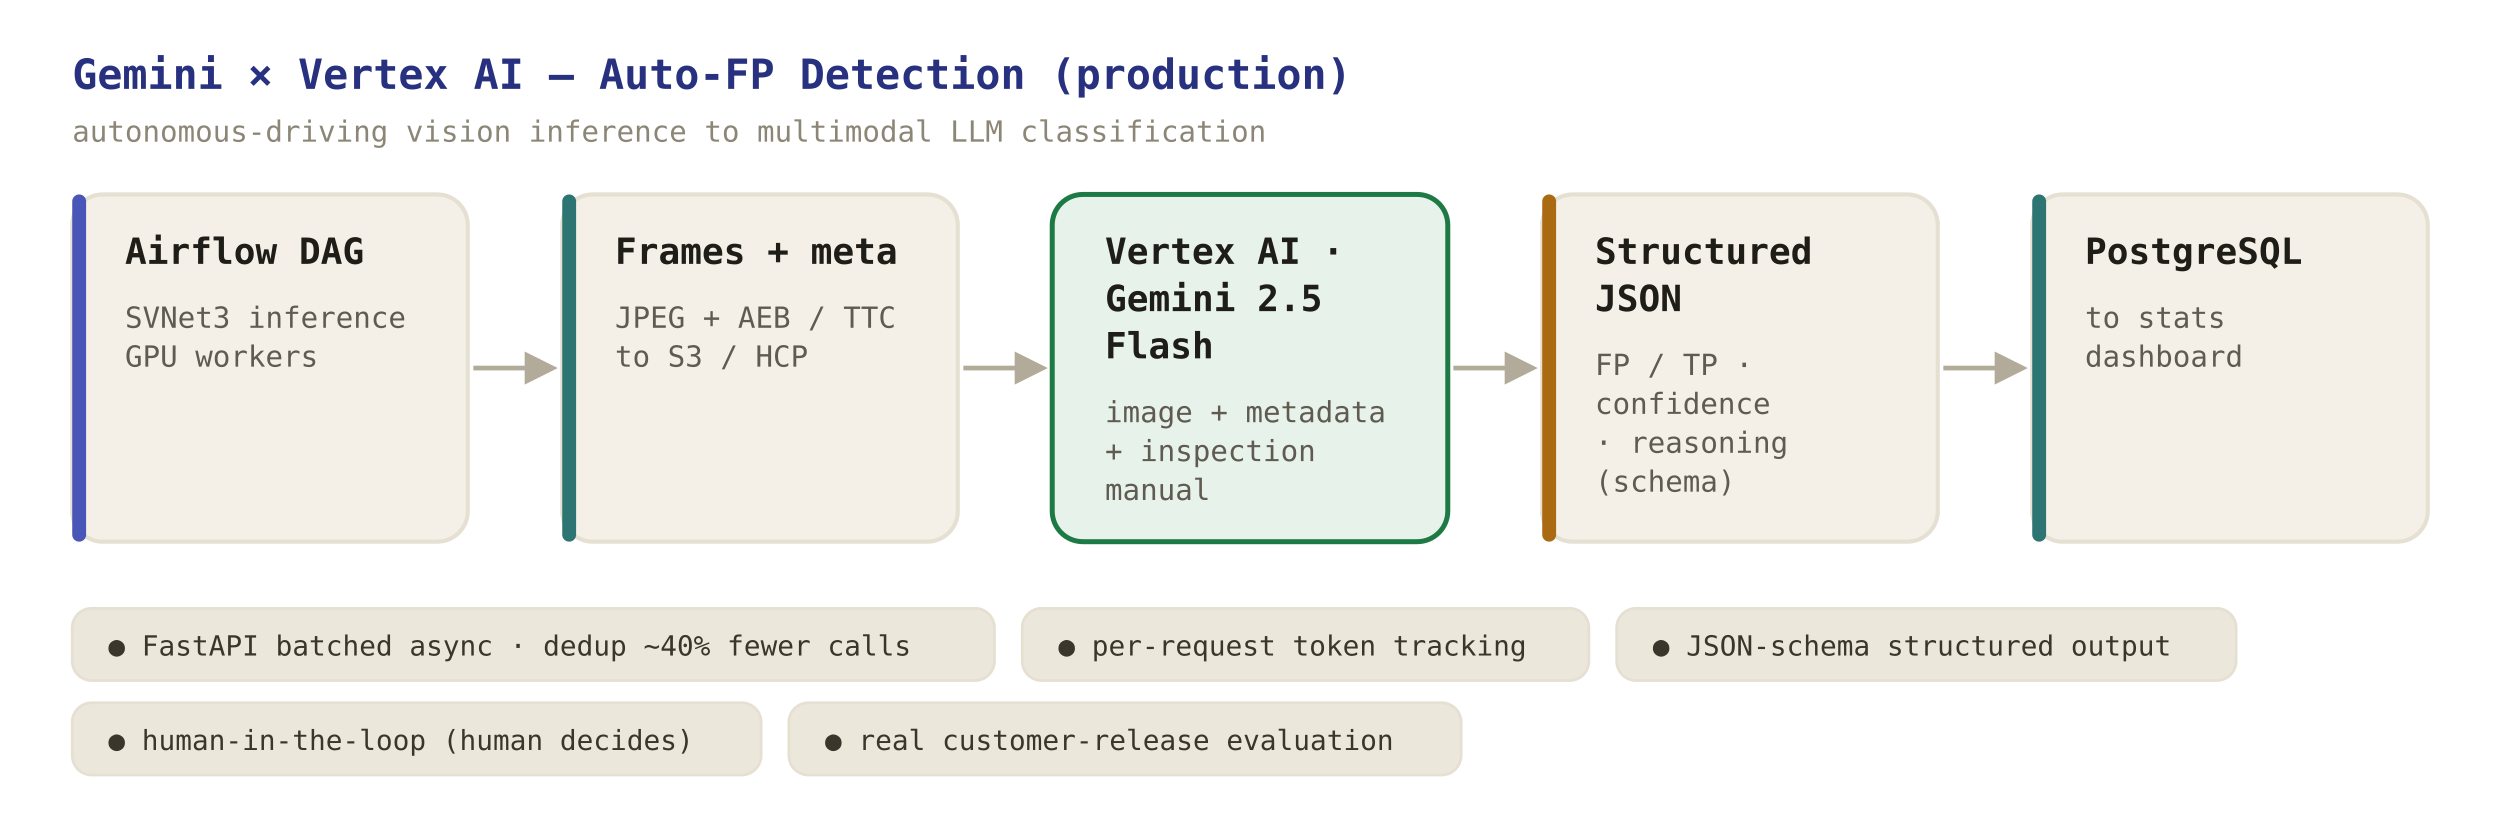
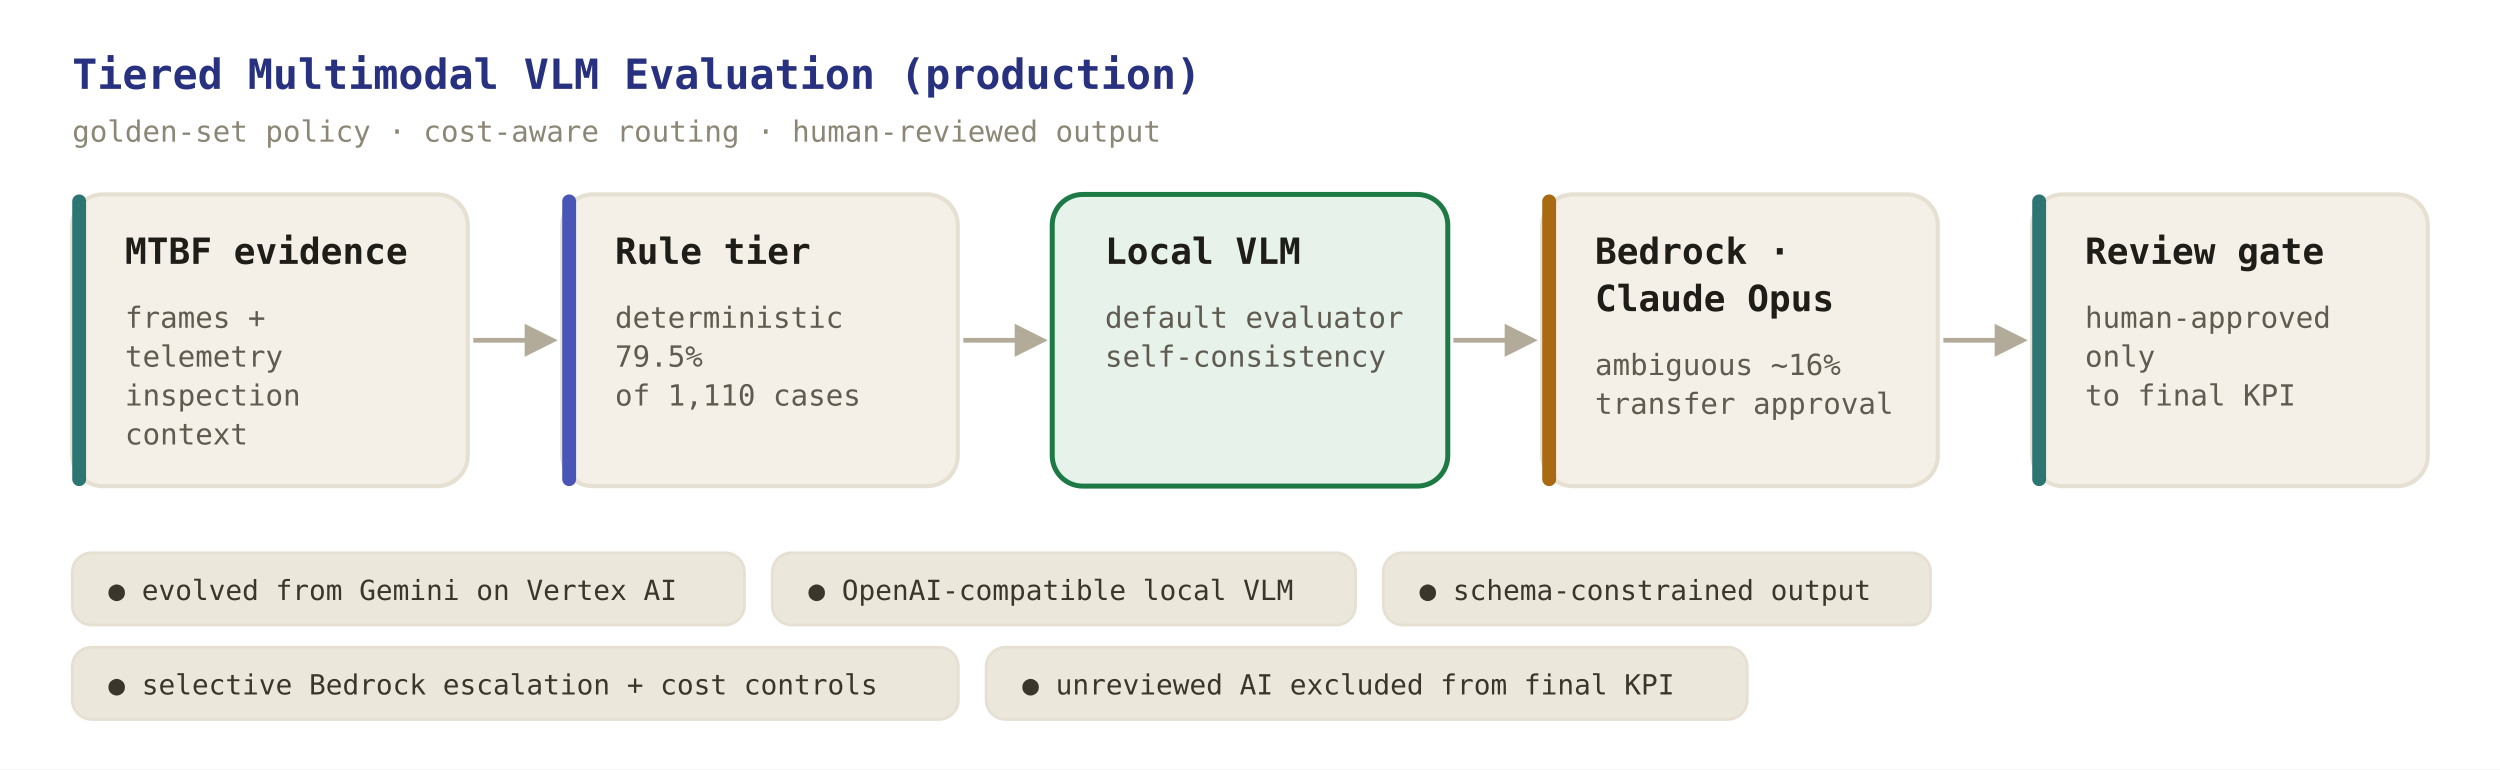
- <svg xmlns="http://www.w3.org/2000/svg" viewBox="0 0 900 297" font-family="'IBM Plex Mono',ui-monospace,Menlo,monospace" role="img" aria-label="Gemini × Vertex AI — Auto-FP Detection (production)">
+ <svg xmlns="http://www.w3.org/2000/svg" viewBox="0 0 900 277" font-family="'IBM Plex Mono',ui-monospace,Menlo,monospace" role="img" aria-label="Tiered Multimodal VLM Evaluation (production)">
  <defs>
    <marker id="ah" viewBox="0 0 10 10" refX="8" refY="5" markerWidth="7" markerHeight="7" orient="auto-start-reverse">
      <path d="M0 0L10 5L0 10z" fill="#b3ab99" />
    </marker>
  </defs>
-   <rect width="900" height="297" fill="#ffffff" />
-   <text x="26" y="32" fill="#27317f" font-size="15" font-weight="700">Gemini × Vertex AI — Auto-FP Detection (production)</text>
-   <text x="26" y="51" fill="#8b8675" font-size="10.5">autonomous-driving vision inference to multimodal LLM classification</text>
-   <rect x="26" y="70" width="142.4" height="125" rx="11" fill="#f4f0e7" stroke="#e6e0d3" stroke-width="1.5" />
-   <rect x="26" y="70" width="5" height="125" rx="2.5" fill="#4a55b8" />
-   <text x="45" y="95" fill="#1f1d18" font-size="13" font-weight="700">Airflow DAG</text>
-   <text x="45" y="118" fill="#5f5b50" font-size="10.5">SVNet3 inference</text>
-   <text x="45" y="132" fill="#5f5b50" font-size="10.5">GPU workers</text>
-   <path d="M170.4 132.5 H198.4" stroke="#b3ab99" stroke-width="1.7" fill="none" marker-end="url(#ah)" />
-   <rect x="202.4" y="70" width="142.4" height="125" rx="11" fill="#f4f0e7" stroke="#e6e0d3" stroke-width="1.5" />
-   <rect x="202.4" y="70" width="5" height="125" rx="2.5" fill="#2c7572" />
-   <text x="221.4" y="95" fill="#1f1d18" font-size="13" font-weight="700">Frames + meta</text>
-   <text x="221.4" y="118" fill="#5f5b50" font-size="10.5">JPEG + AEB / TTC</text>
-   <text x="221.4" y="132" fill="#5f5b50" font-size="10.5">to S3 / HCP</text>
-   <path d="M346.8 132.5 H374.8" stroke="#b3ab99" stroke-width="1.7" fill="none" marker-end="url(#ah)" />
-   <rect x="378.8" y="70" width="142.4" height="125" rx="11" fill="#e7f2eb" stroke="#1d7a44" stroke-width="1.8" />
-   <text x="397.8" y="95" fill="#1f1d18" font-size="13" font-weight="700">Vertex AI ·</text>
-   <text x="397.8" y="112" fill="#1f1d18" font-size="13" font-weight="700">Gemini 2.5</text>
-   <text x="397.8" y="129" fill="#1f1d18" font-size="13" font-weight="700">Flash</text>
-   <text x="397.8" y="152" fill="#5f5b50" font-size="10.5">image + metadata</text>
-   <text x="397.8" y="166" fill="#5f5b50" font-size="10.5">+ inspection</text>
-   <text x="397.8" y="180" fill="#5f5b50" font-size="10.5">manual</text>
-   <path d="M523.2 132.5 H551.2" stroke="#b3ab99" stroke-width="1.7" fill="none" marker-end="url(#ah)" />
-   <rect x="555.2" y="70" width="142.4" height="125" rx="11" fill="#f4f0e7" stroke="#e6e0d3" stroke-width="1.5" />
-   <rect x="555.2" y="70" width="5" height="125" rx="2.5" fill="#a96a12" />
-   <text x="574.2" y="95" fill="#1f1d18" font-size="13" font-weight="700">Structured</text>
-   <text x="574.2" y="112" fill="#1f1d18" font-size="13" font-weight="700">JSON</text>
-   <text x="574.2" y="135" fill="#5f5b50" font-size="10.5">FP / TP ·</text>
-   <text x="574.2" y="149" fill="#5f5b50" font-size="10.5">confidence</text>
-   <text x="574.2" y="163" fill="#5f5b50" font-size="10.5">· reasoning</text>
-   <text x="574.2" y="177" fill="#5f5b50" font-size="10.5">(schema)</text>
-   <path d="M699.6 132.5 H727.6" stroke="#b3ab99" stroke-width="1.7" fill="none" marker-end="url(#ah)" />
-   <rect x="731.6" y="70" width="142.4" height="125" rx="11" fill="#f4f0e7" stroke="#e6e0d3" stroke-width="1.5" />
-   <rect x="731.6" y="70" width="5" height="125" rx="2.5" fill="#2c7572" />
-   <text x="750.6" y="95" fill="#1f1d18" font-size="13" font-weight="700">PostgreSQL</text>
-   <text x="750.6" y="118" fill="#5f5b50" font-size="10.5">to stats</text>
-   <text x="750.6" y="132" fill="#5f5b50" font-size="10.5">dashboard</text>
-   <rect x="26" y="219" width="332" height="26" rx="7" fill="#ece7db" stroke="#e6e0d3" stroke-width="1" />
-   <text x="39" y="236" fill="#3a362c" font-size="10">● FastAPI batched async · dedup ~40% fewer calls</text>
-   <rect x="368" y="219" width="204" height="26" rx="7" fill="#ece7db" stroke="#e6e0d3" stroke-width="1" />
-   <text x="381" y="236" fill="#3a362c" font-size="10">● per-request token tracking</text>
-   <rect x="582" y="219" width="223" height="26" rx="7" fill="#ece7db" stroke="#e6e0d3" stroke-width="1" />
-   <text x="595" y="236" fill="#3a362c" font-size="10">● JSON-schema structured output</text>
-   <rect x="26" y="253" width="248" height="26" rx="7" fill="#ece7db" stroke="#e6e0d3" stroke-width="1" />
-   <text x="39" y="270" fill="#3a362c" font-size="10">● human-in-the-loop (human decides)</text>
-   <rect x="284" y="253" width="242" height="26" rx="7" fill="#ece7db" stroke="#e6e0d3" stroke-width="1" />
-   <text x="297" y="270" fill="#3a362c" font-size="10">● real customer-release evaluation</text>
+   <rect width="900" height="277" fill="#ffffff" />
+   <text x="26" y="32" fill="#27317f" font-size="15" font-weight="700">Tiered Multimodal VLM Evaluation (production)</text>
+   <text x="26" y="51" fill="#8b8675" font-size="10.5">golden-set policy · cost-aware routing · human-reviewed output</text>
+   <rect x="26" y="70" width="142.4" height="105" rx="11" fill="#f4f0e7" stroke="#e6e0d3" stroke-width="1.5" />
+   <rect x="26" y="70" width="5" height="105" rx="2.5" fill="#2c7572" />
+   <text x="45" y="95" fill="#1f1d18" font-size="13" font-weight="700">MTBF evidence</text>
+   <text x="45" y="118" fill="#5f5b50" font-size="10.5">frames +</text>
+   <text x="45" y="132" fill="#5f5b50" font-size="10.5">telemetry</text>
+   <text x="45" y="146" fill="#5f5b50" font-size="10.5">inspection</text>
+   <text x="45" y="160" fill="#5f5b50" font-size="10.5">context</text>
+   <path d="M170.4 122.5 H198.4" stroke="#b3ab99" stroke-width="1.7" fill="none" marker-end="url(#ah)" />
+   <rect x="202.4" y="70" width="142.4" height="105" rx="11" fill="#f4f0e7" stroke="#e6e0d3" stroke-width="1.5" />
+   <rect x="202.4" y="70" width="5" height="105" rx="2.5" fill="#4a55b8" />
+   <text x="221.4" y="95" fill="#1f1d18" font-size="13" font-weight="700">Rule tier</text>
+   <text x="221.4" y="118" fill="#5f5b50" font-size="10.5">deterministic</text>
+   <text x="221.4" y="132" fill="#5f5b50" font-size="10.5">79.5%</text>
+   <text x="221.4" y="146" fill="#5f5b50" font-size="10.5">of 1,110 cases</text>
+   <path d="M346.8 122.5 H374.8" stroke="#b3ab99" stroke-width="1.7" fill="none" marker-end="url(#ah)" />
+   <rect x="378.8" y="70" width="142.4" height="105" rx="11" fill="#e7f2eb" stroke="#1d7a44" stroke-width="1.8" />
+   <text x="397.8" y="95" fill="#1f1d18" font-size="13" font-weight="700">Local VLM</text>
+   <text x="397.8" y="118" fill="#5f5b50" font-size="10.5">default evaluator</text>
+   <text x="397.8" y="132" fill="#5f5b50" font-size="10.5">self-consistency</text>
+   <path d="M523.2 122.5 H551.2" stroke="#b3ab99" stroke-width="1.7" fill="none" marker-end="url(#ah)" />
+   <rect x="555.2" y="70" width="142.4" height="105" rx="11" fill="#f4f0e7" stroke="#e6e0d3" stroke-width="1.5" />
+   <rect x="555.2" y="70" width="5" height="105" rx="2.5" fill="#a96a12" />
+   <text x="574.2" y="95" fill="#1f1d18" font-size="13" font-weight="700">Bedrock ·</text>
+   <text x="574.2" y="112" fill="#1f1d18" font-size="13" font-weight="700">Claude Opus</text>
+   <text x="574.2" y="135" fill="#5f5b50" font-size="10.5">ambiguous ~16%</text>
+   <text x="574.2" y="149" fill="#5f5b50" font-size="10.5">transfer approval</text>
+   <path d="M699.6 122.5 H727.6" stroke="#b3ab99" stroke-width="1.7" fill="none" marker-end="url(#ah)" />
+   <rect x="731.6" y="70" width="142.4" height="105" rx="11" fill="#f4f0e7" stroke="#e6e0d3" stroke-width="1.5" />
+   <rect x="731.6" y="70" width="5" height="105" rx="2.5" fill="#2c7572" />
+   <text x="750.6" y="95" fill="#1f1d18" font-size="13" font-weight="700">Review gate</text>
+   <text x="750.6" y="118" fill="#5f5b50" font-size="10.5">human-approved</text>
+   <text x="750.6" y="132" fill="#5f5b50" font-size="10.5">only</text>
+   <text x="750.6" y="146" fill="#5f5b50" font-size="10.5">to final KPI</text>
+   <rect x="26" y="199" width="242" height="26" rx="7" fill="#ece7db" stroke="#e6e0d3" stroke-width="1" />
+   <text x="39" y="216" fill="#3a362c" font-size="10">● evolved from Gemini on Vertex AI</text>
+   <rect x="278" y="199" width="210" height="26" rx="7" fill="#ece7db" stroke="#e6e0d3" stroke-width="1" />
+   <text x="291" y="216" fill="#3a362c" font-size="10">● OpenAI-compatible local VLM</text>
+   <rect x="498" y="199" width="197" height="26" rx="7" fill="#ece7db" stroke="#e6e0d3" stroke-width="1" />
+   <text x="511" y="216" fill="#3a362c" font-size="10">● schema-constrained output</text>
+   <rect x="26" y="233" width="319" height="26" rx="7" fill="#ece7db" stroke="#e6e0d3" stroke-width="1" />
+   <text x="39" y="250" fill="#3a362c" font-size="10">● selective Bedrock escalation + cost controls</text>
+   <rect x="355" y="233" width="274" height="26" rx="7" fill="#ece7db" stroke="#e6e0d3" stroke-width="1" />
+   <text x="368" y="250" fill="#3a362c" font-size="10">● unreviewed AI excluded from final KPI</text>
</svg>
